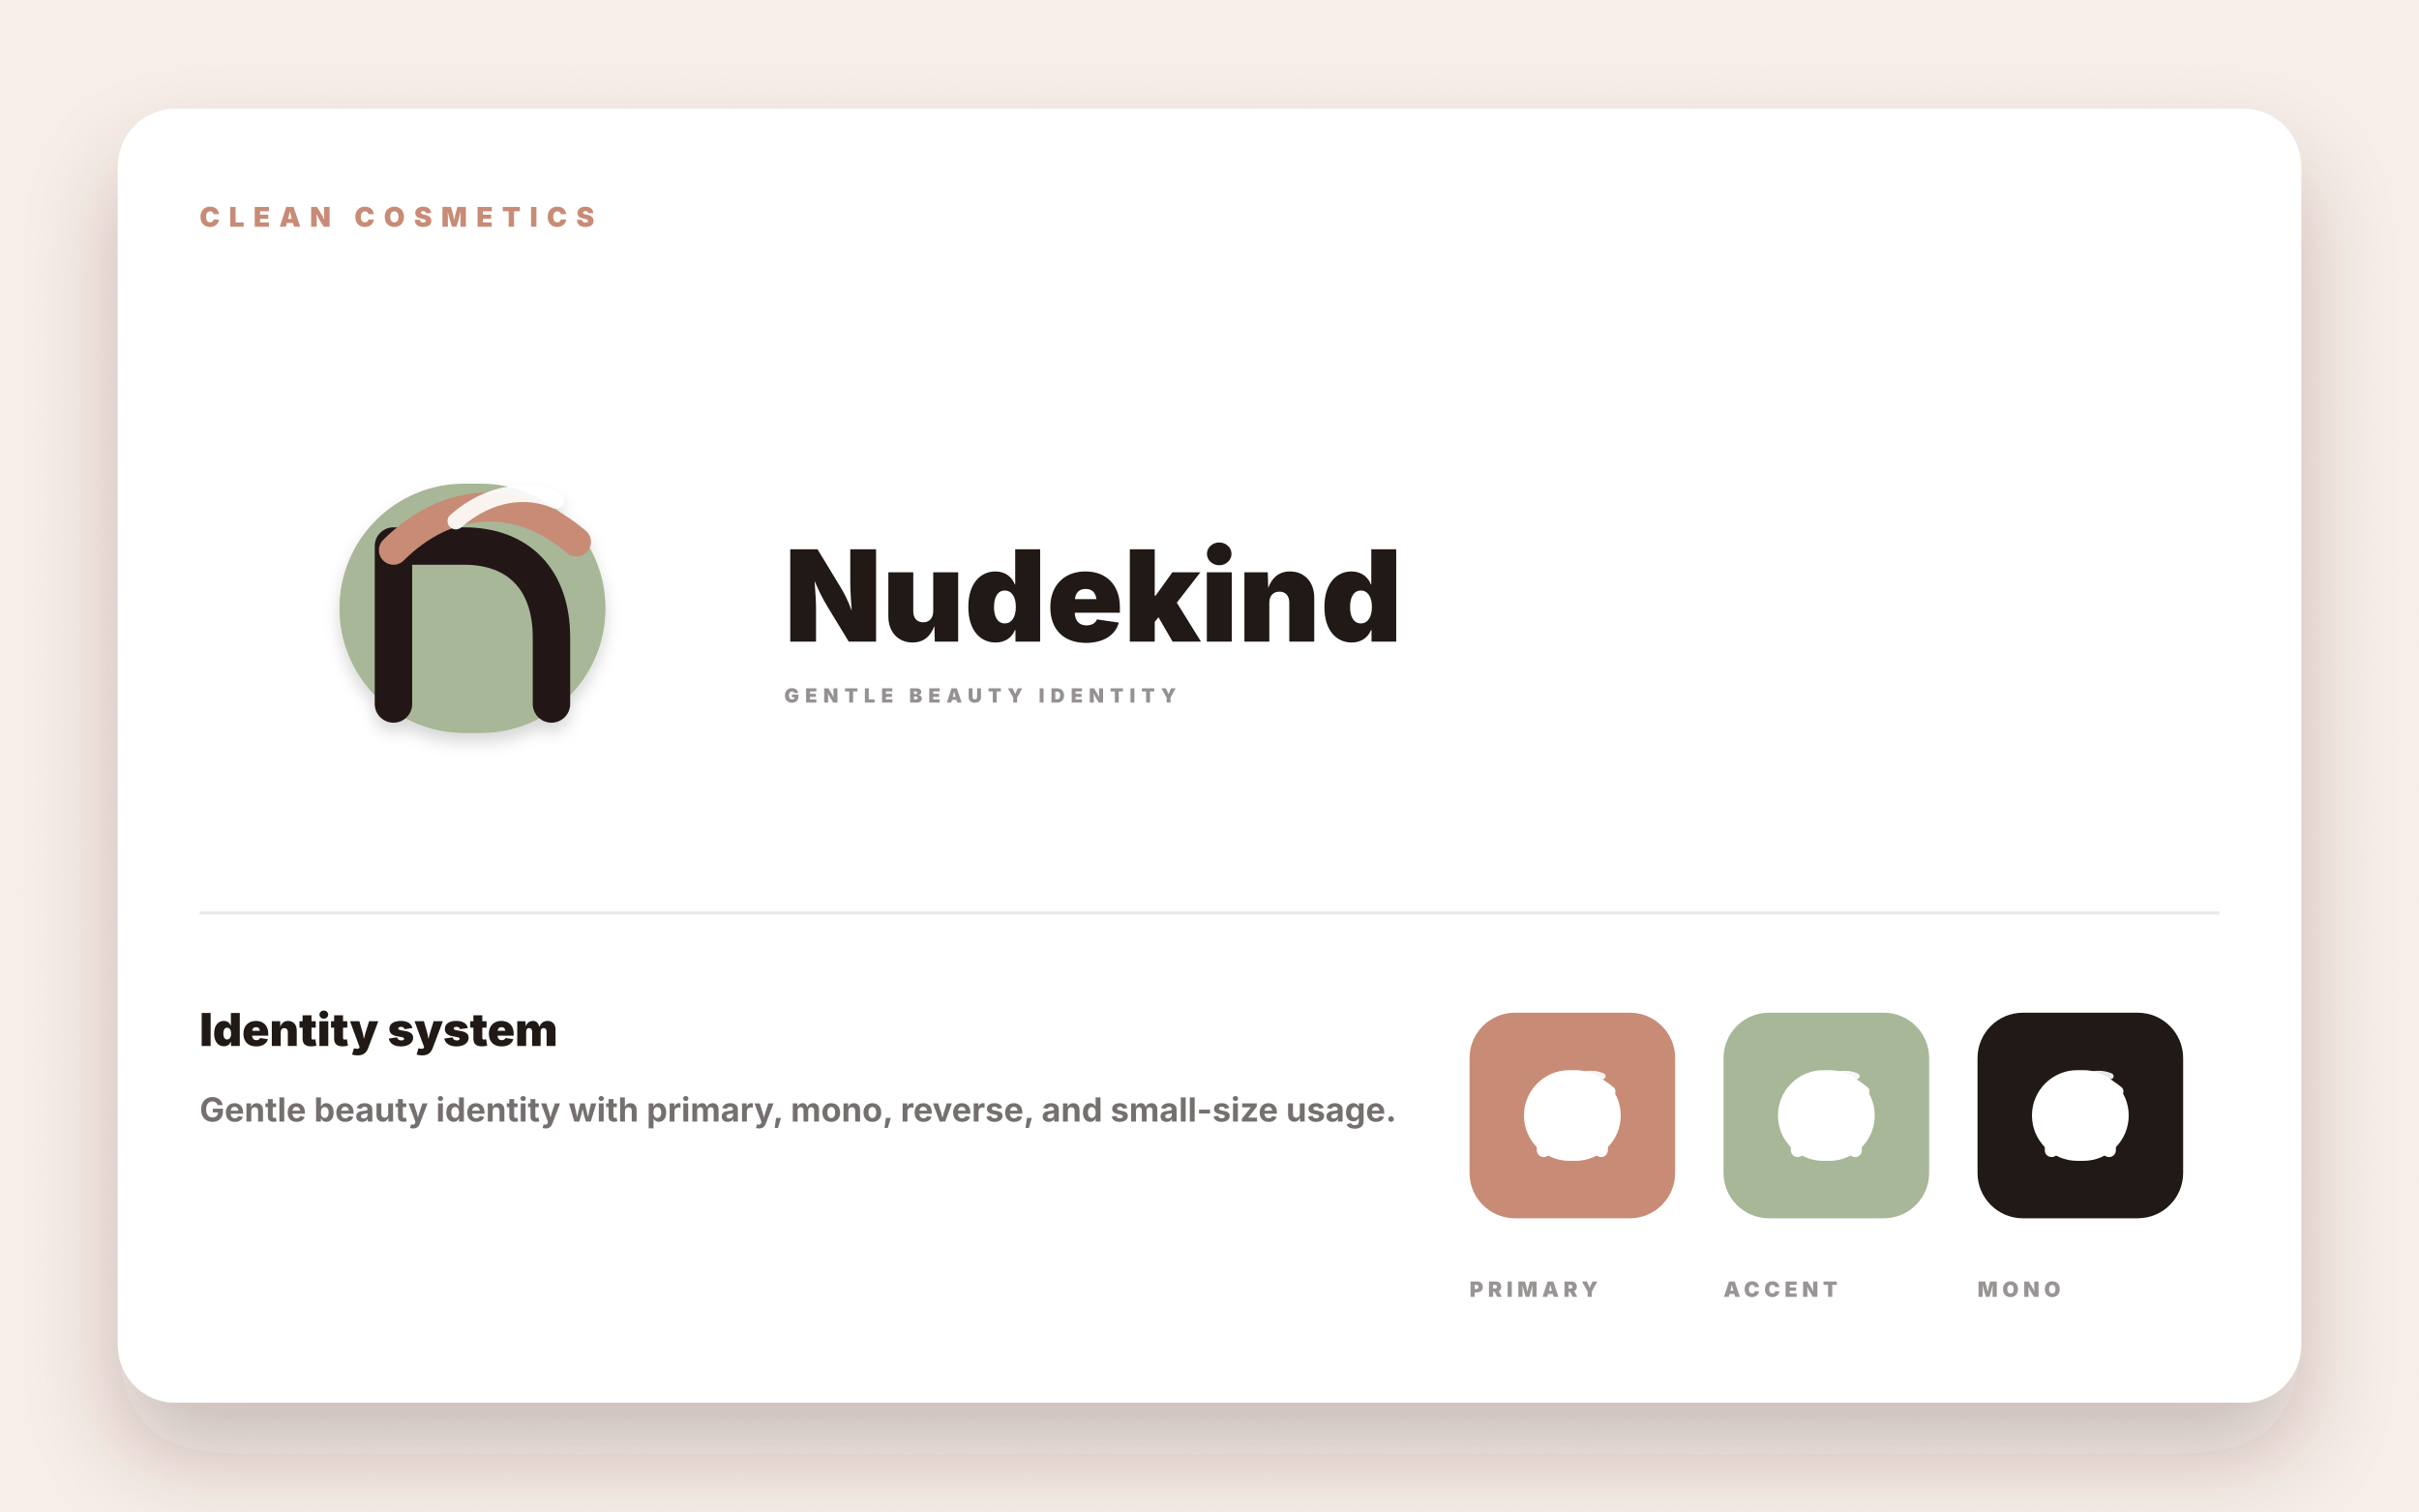
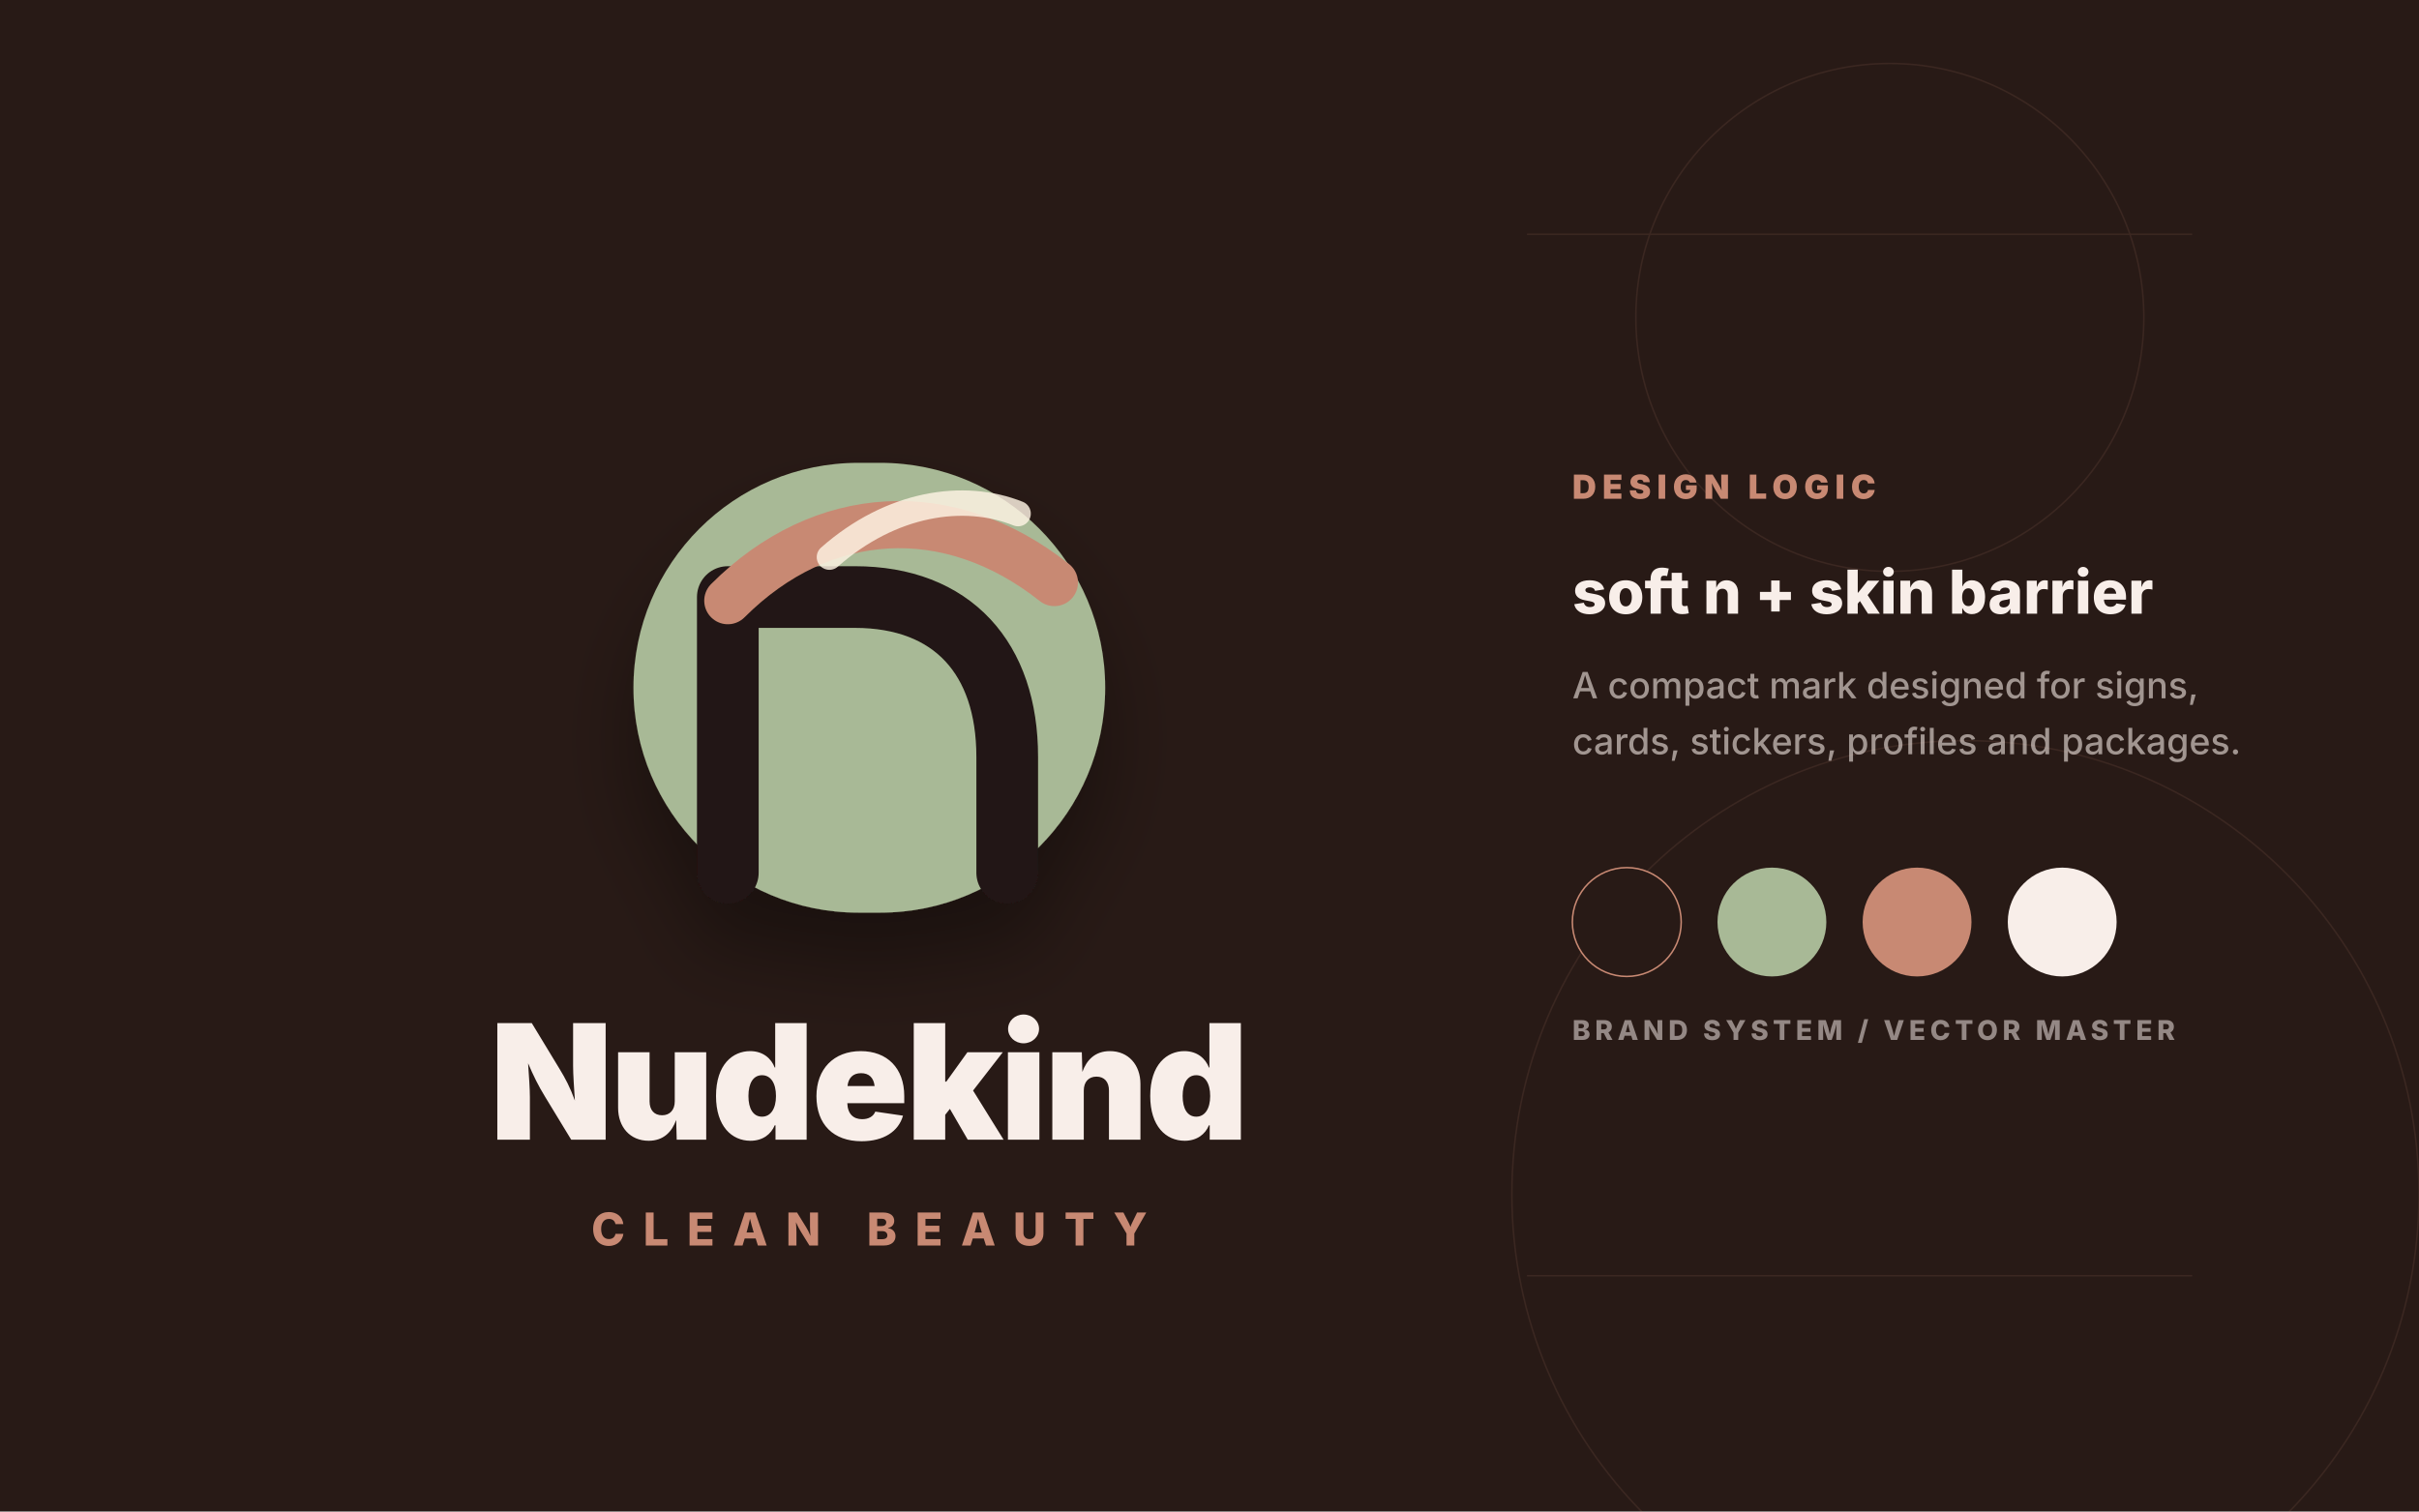
- <svg xmlns="http://www.w3.org/2000/svg" width="1600" height="1000" viewBox="0 0 1600 1000" role="img">
+ <svg xmlns="http://www.w3.org/2000/svg" width="1600" height="1000" viewBox="0 0 1600 1000" fill="none">
  <defs>
-     <filter id="ambientShadow" x="-20%" y="-20%" width="140%" height="150%">
-       <feDropShadow dx="0" dy="34" stdDeviation="30" flood-color="#3B2923" flood-opacity=".24" />
+     <linearGradient id="bg" x1="0" y1="0" x2="1600" y2="1000" gradientUnits="userSpaceOnUse">
+       <stop stop-color="#281A16" />
+       <stop offset=".58" stop-color="#211714" />
+       <stop offset="1" stop-color="#281A16" />
+     </linearGradient>
+     <linearGradient id="paper" x1="0" y1="0" x2="1" y2="1">
+       <stop stop-color="#fffaf0" />
+       <stop offset="1" stop-color="#F8EEE9" />
+     </linearGradient>
+     <linearGradient id="accent" x1="0" y1="0" x2="1" y2="1">
+       <stop stop-color="#C88973" />
+       <stop offset="1" stop-color="#A8B996" />
+     </linearGradient>
+     <filter id="shadow" x="-20%" y="-20%" width="140%" height="150%" color-interpolation-filters="sRGB">
+       <feDropShadow dx="0" dy="34" stdDeviation="26" flood-color="#000000" flood-opacity=".34" />
    </filter>
-     <filter id="contactShadow" x="-20%" y="-20%" width="140%" height="150%">
-       <feDropShadow dx="0" dy="14" stdDeviation="11" flood-color="#000000" flood-opacity=".22" />
+     <filter id="soft" x="-20%" y="-20%" width="140%" height="150%" color-interpolation-filters="sRGB">
+       <feDropShadow dx="0" dy="18" stdDeviation="18" flood-color="#000000" flood-opacity=".20" />
    </filter>
-     <filter id="pressedInk" x="-20%" y="-20%" width="140%" height="140%">
-       <feDropShadow dx="0" dy="1.4" stdDeviation=".6" flood-color="#ffffff" flood-opacity=".45" />
-       <feDropShadow dx="0" dy="2.2" stdDeviation="1.8" flood-color="#000000" flood-opacity=".16" />
-     </filter>
-     <filter id="neonGlow" x="-60%" y="-60%" width="220%" height="220%">
-       <feDropShadow dx="0" dy="0" stdDeviation="5" flood-color="#A7B797" flood-opacity=".45" />
-       <feDropShadow dx="0" dy="0" stdDeviation="16" flood-color="#C88B75" flood-opacity=".28" />
-     </filter>
-     <filter id="paperNoise" x="0" y="0" width="100%" height="100%">
-       <feTurbulence type="fractalNoise" baseFrequency=".92" numOctaves="2" stitchTiles="stitch" />
+     <filter id="texture" x="0" y="0" width="100%" height="100%">
+       <feTurbulence type="fractalNoise" baseFrequency=".8" numOctaves="2" stitchTiles="stitch" />
      <feColorMatrix type="saturate" values="0" />
      <feComponentTransfer>
        <feFuncA type="table" tableValues="0 .045" />
      </feComponentTransfer>
    </filter>
-     <linearGradient id="studioBg" x1="0" y1="0" x2="1" y2="1">
-       <stop offset="0" stop-color="#F8EFEA" />
-       <stop offset=".52" stop-color="#ffffff" />
-       <stop offset="1" stop-color="#A7B797" stop-opacity=".52" />
-     </linearGradient>
-     <linearGradient id="darkPanel" x1="0" y1="0" x2="1" y2="1">
-       <stop offset="0" stop-color="#3B2923" />
-       <stop offset=".65" stop-color="#211916" />
-       <stop offset="1" stop-color="#C88B75" />
-     </linearGradient>
-     <linearGradient id="cardSheen" x1="0" y1="0" x2="1" y2="1">
-       <stop offset="0" stop-color="#ffffff" stop-opacity=".96" />
-       <stop offset=".48" stop-color="#F8EFEA" stop-opacity=".92" />
-       <stop offset=".51" stop-color="#ffffff" stop-opacity=".45" />
-       <stop offset="1" stop-color="#ffffff" stop-opacity=".86" />
-     </linearGradient>
-     <linearGradient id="glass" x1="0" y1="0" x2="1" y2="1">
-       <stop offset="0" stop-color="#ffffff" stop-opacity=".78" />
-       <stop offset=".35" stop-color="#F8EFEA" stop-opacity=".22" />
-       <stop offset="1" stop-color="#ffffff" stop-opacity=".06" />
-     </linearGradient>
  </defs>
-   <rect width="1600" height="1000" fill="#F8EFEA" />
-   <rect width="1600" height="1000" fill="#ffffff" filter="url(#paperNoise)" opacity=".48" />
-   <rect x="78" y="72" width="1444" height="856" rx="38" fill="#ffffff" filter="url(#ambientShadow)" />
-   <text x="132" y="150" font-family="Inter, Arial, sans-serif" font-size="18" font-weight="950" letter-spacing="6" fill="#C88B75">CLEAN COSMETICS</text>
-   <g transform="translate(175 265) scale(2.75)" filter="url(#pressedInk)">
-     <g>
-       <rect x="18" y="20" width="64" height="60" rx="30" fill="#A7B797" />
-       <path d="M31 73V35h17c13 0 21 8 21 22v16" fill="none" stroke="#211916" stroke-width="9" stroke-linecap="round" stroke-linejoin="round" />
-       <path d="M31 36c13-13 30-14 44-2" fill="none" stroke="#C88B75" stroke-width="7" stroke-linecap="round" />
-       <path d="M70 24c-7-3-16-2-24 5" fill="none" stroke="#ffffff" stroke-width="4" stroke-linecap="round" opacity=".9" />
+   <rect width="1600" height="1000" fill="#281A16" />
+   <g opacity=".12">
+     <circle cx="1250" cy="210" r="168" stroke="#C88973" />
+     <circle cx="1300" cy="790" r="300" stroke="#C88973" />
+     <path d="M1010 155h440M1010 844h440" stroke="#C88973" />
+   </g>
+   <g filter="url(#shadow)">
+     <g transform="translate(335 215) scale(2.4)">
+       <rect x="35" y="38" width="130" height="124" rx="62" fill="#A8B996" />
+       <path d="M61 151V75h35c27 0 42 17 42 44v32" fill="none" stroke="#211714" stroke-width="17" stroke-linecap="round" stroke-linejoin="round" />
+       <path d="M61 76c26-26 61-28 90-5" fill="none" stroke="#C88973" stroke-width="13" stroke-linecap="round" />
+       <path d="M141 52c-15-6-35-3-52 12" fill="none" stroke="#FFF4E4" stroke-width="7" stroke-linecap="round" opacity=".82" />
    </g>
  </g>
-   <text x="518.75" y="424.5" text-anchor="start" font-family="Inter, Arial, sans-serif" font-size="84" font-weight="950" fill="#211916">Nudekind</text>
-   <text x="518.75" y="464.82" text-anchor="start" font-family="Inter, Arial, sans-serif" font-size="13" font-weight="850" letter-spacing="4" fill="#211916" opacity=".48">GENTLE BEAUTY IDENTITY</text>
-   <path d="M132 604h1336" stroke="#211916" stroke-width="2" opacity=".1" />
-   <text x="132" y="692" font-family="Inter, Arial, sans-serif" font-size="30" font-weight="950" fill="#211916">Identity system</text>
-   <text x="132" y="742" font-family="Inter, Arial, sans-serif" font-size="22" font-weight="700" fill="#211916" opacity=".62">Gentle beauty identity with primary, mono, reverse, and small-size usage.</text>
-   <rect x="972" y="670" width="136" height="136" rx="30" fill="#C88B75" />
-   <rect x="1140" y="670" width="136" height="136" rx="30" fill="#A7B797" />
-   <rect x="1308" y="670" width="136" height="136" rx="30" fill="#211916" />
-   <g transform="translate(990 688) scale(1)">
-     <g>
-       <rect x="18" y="20" width="64" height="60" rx="30" fill="#ffffff" />
-       <path d="M31 73V35h17c13 0 21 8 21 22v16" fill="none" stroke="#ffffff" stroke-width="9" stroke-linecap="round" stroke-linejoin="round" />
-       <path d="M31 36c13-13 30-14 44-2" fill="none" stroke="#ffffff" stroke-width="7" stroke-linecap="round" />
-       <path d="M70 24c-7-3-16-2-24 5" fill="none" stroke="#ffffff" stroke-width="4" stroke-linecap="round" opacity=".9" />
-     </g>
+   <text x="575" y="754" text-anchor="middle" fill="#F8EEE9" font-family="Inter, Arial, sans-serif" font-size="106" font-weight="860" letter-spacing="-2">Nudekind</text>
+   <text x="575" y="824" text-anchor="middle" fill="#C88973" font-family="Inter, Arial, sans-serif" font-size="30" font-weight="800" letter-spacing="12">CLEAN BEAUTY</text>
+   <g transform="translate(1040 330)">
+     <text x="0" y="0" fill="#C88973" font-family="Inter, Arial, sans-serif" font-size="22" font-weight="850" letter-spacing="4">DESIGN LOGIC</text>
+     <text x="0" y="76" fill="#F8EEE9" font-family="Inter, Arial, sans-serif" font-size="40" font-weight="800">soft n + skin barrier</text>
+     <text x="0" y="132" fill="#F8EEE9" opacity=".58" font-family="Inter, Arial, sans-serif" font-size="24" font-weight="500">A compact mark designed for signs,</text>
+     <text x="0" y="169" fill="#F8EEE9" opacity=".58" font-family="Inter, Arial, sans-serif" font-size="24" font-weight="500">cards, stickers, profiles and packages.</text>
+     <rect x="0" y="244" width="72" height="72" rx="36" fill="#281A16" stroke="#C88973" />
+     <rect x="96" y="244" width="72" height="72" rx="36" fill="#A8B996" />
+     <rect x="192" y="244" width="72" height="72" rx="36" fill="#C88973" />
+     <rect x="288" y="244" width="72" height="72" rx="36" fill="#F8EEE9" />
+     <text x="0" y="358" fill="#F8EEE9" opacity=".52" font-family="Inter, Arial, sans-serif" font-size="18" font-weight="800" letter-spacing="3">BRAND SYSTEM / VECTOR MASTER</text>
  </g>
-   <g transform="translate(1158 688) scale(1)">
-     <g>
-       <rect x="18" y="20" width="64" height="60" rx="30" fill="#ffffff" />
-       <path d="M31 73V35h17c13 0 21 8 21 22v16" fill="none" stroke="#ffffff" stroke-width="9" stroke-linecap="round" stroke-linejoin="round" />
-       <path d="M31 36c13-13 30-14 44-2" fill="none" stroke="#ffffff" stroke-width="7" stroke-linecap="round" />
-       <path d="M70 24c-7-3-16-2-24 5" fill="none" stroke="#ffffff" stroke-width="4" stroke-linecap="round" opacity=".9" />
-     </g>
-   </g>
-   <g transform="translate(1326 688) scale(1)">
-     <g>
-       <rect x="18" y="20" width="64" height="60" rx="30" fill="#ffffff" />
-       <path d="M31 73V35h17c13 0 21 8 21 22v16" fill="none" stroke="#ffffff" stroke-width="9" stroke-linecap="round" stroke-linejoin="round" />
-       <path d="M31 36c13-13 30-14 44-2" fill="none" stroke="#ffffff" stroke-width="7" stroke-linecap="round" />
-       <path d="M70 24c-7-3-16-2-24 5" fill="none" stroke="#ffffff" stroke-width="4" stroke-linecap="round" opacity=".9" />
-     </g>
-   </g>
-   <text x="972" y="858" font-family="Inter, Arial, sans-serif" font-size="14" font-weight="900" letter-spacing="3" fill="#211916" opacity=".46">PRIMARY</text>
-   <text x="1140" y="858" font-family="Inter, Arial, sans-serif" font-size="14" font-weight="900" letter-spacing="3" fill="#211916" opacity=".46">ACCENT</text>
-   <text x="1308" y="858" font-family="Inter, Arial, sans-serif" font-size="14" font-weight="900" letter-spacing="3" fill="#211916" opacity=".46">MONO</text>
</svg>
